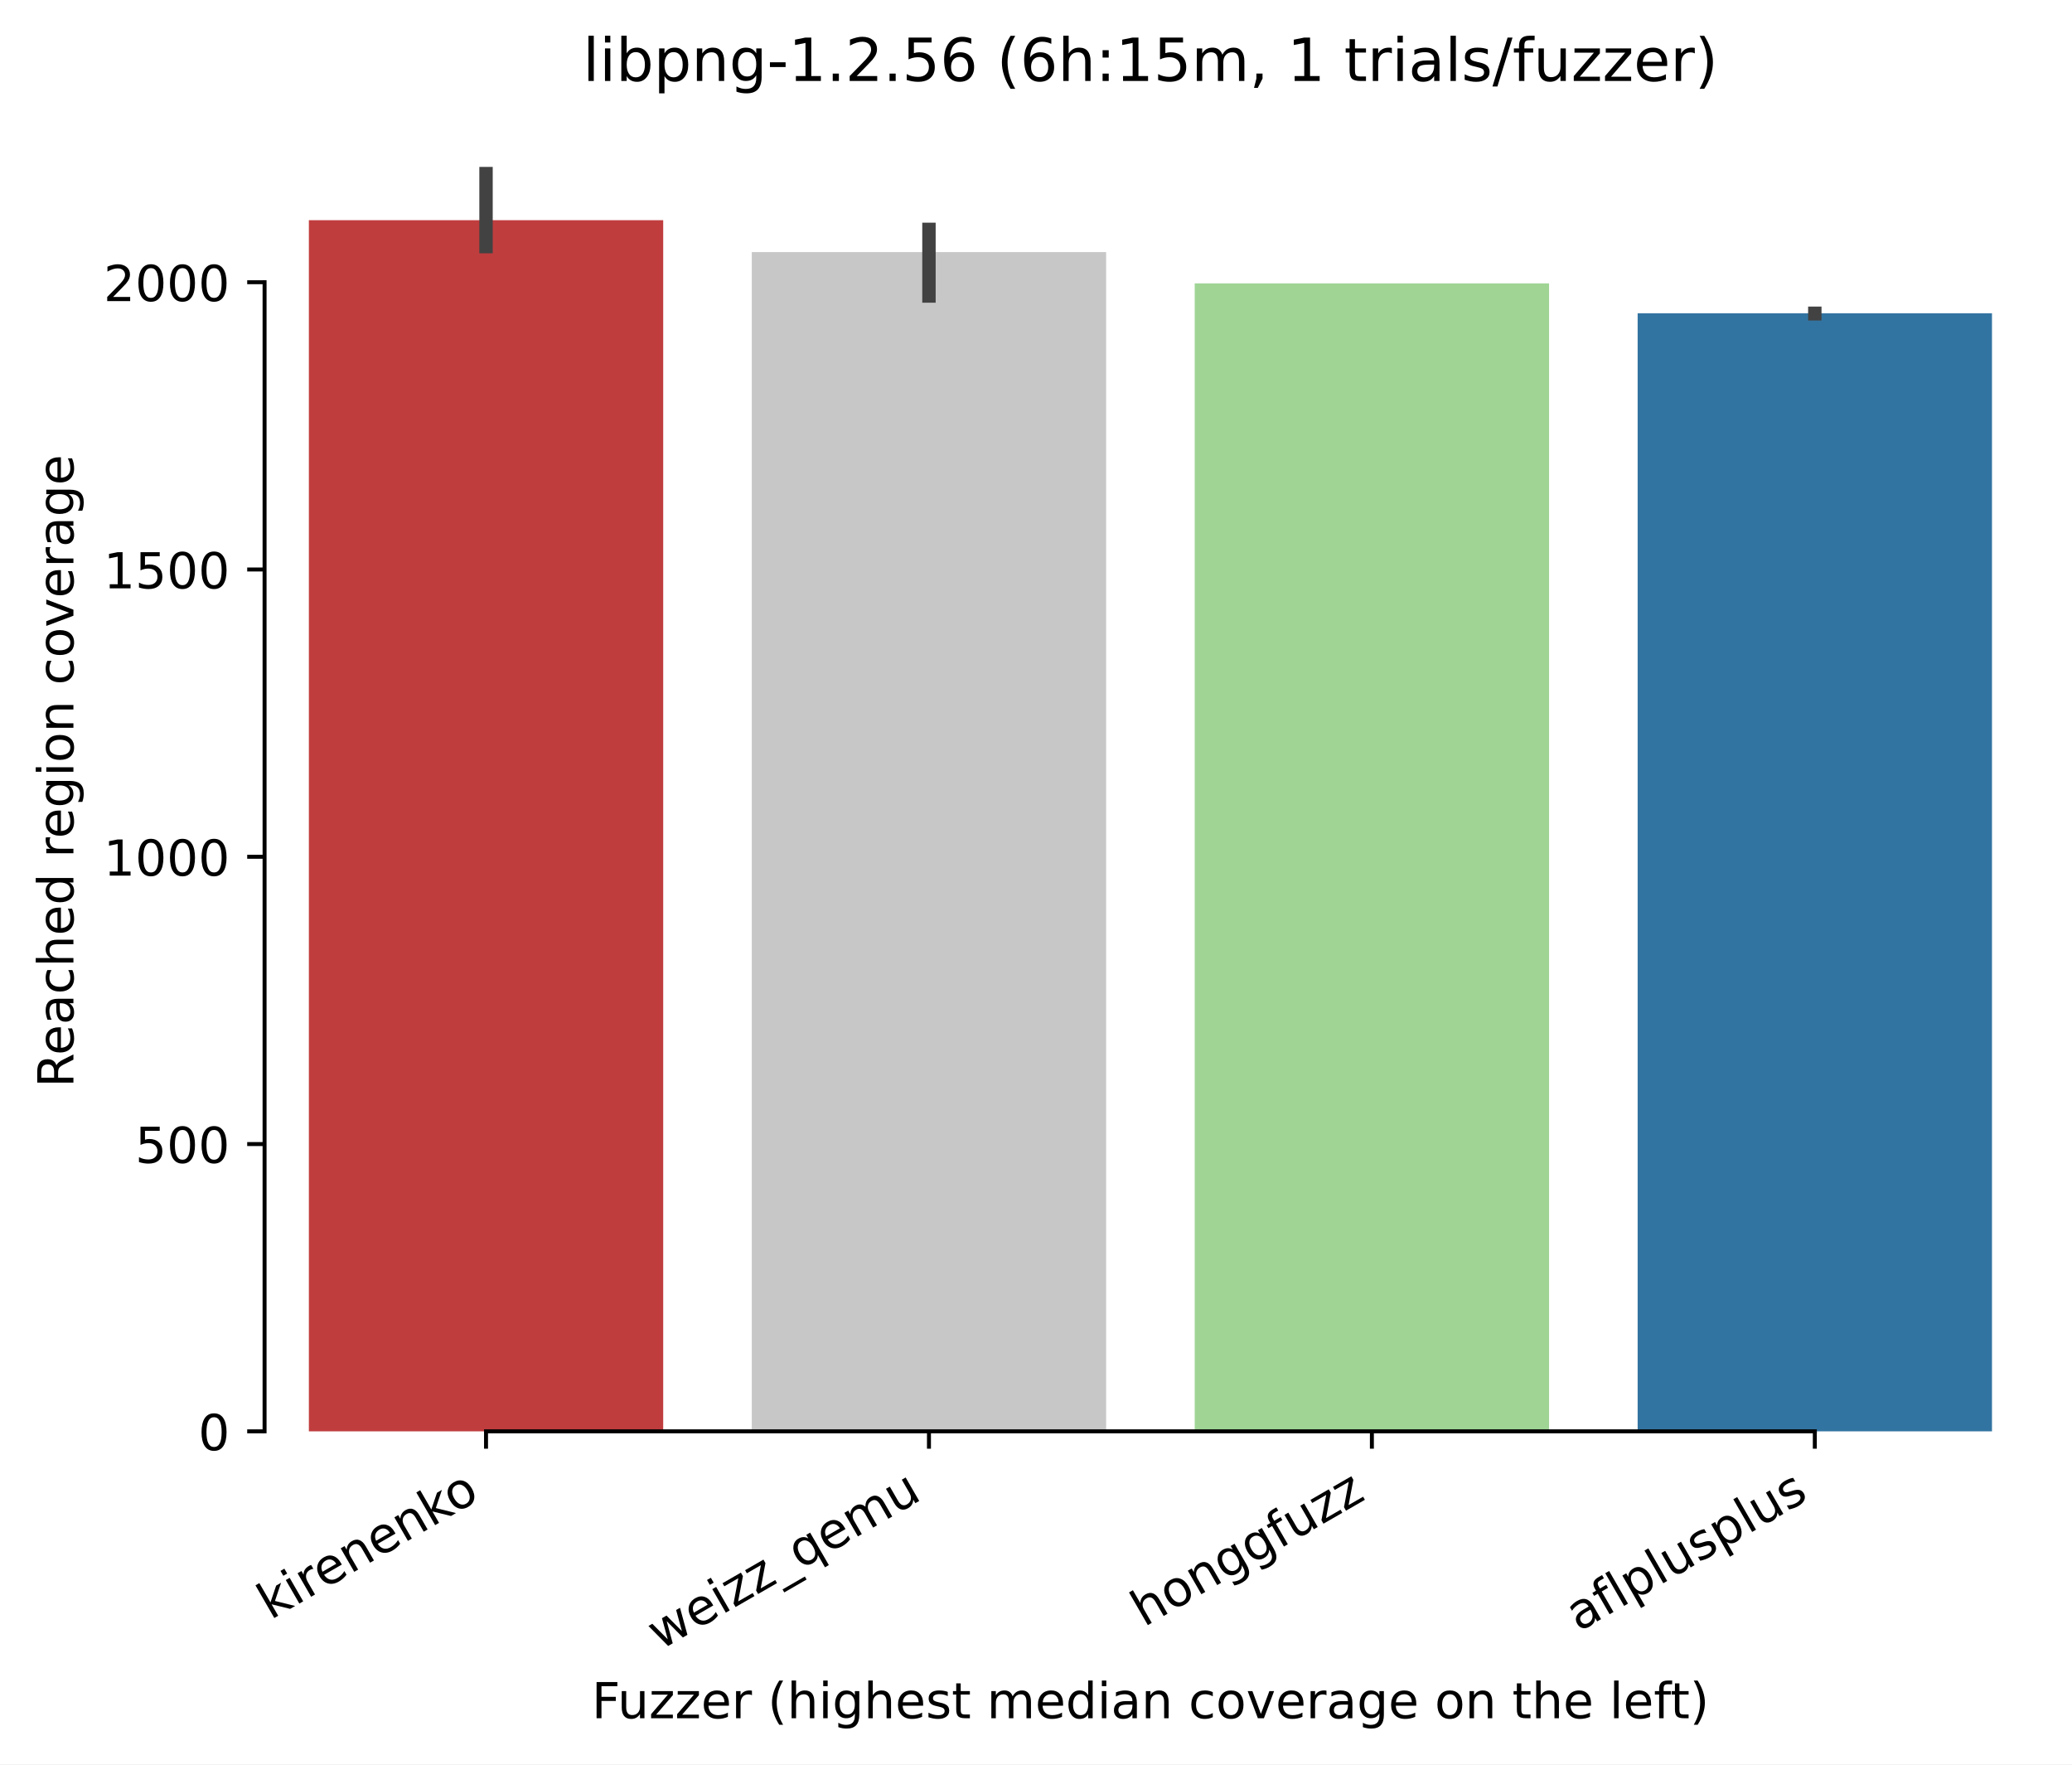
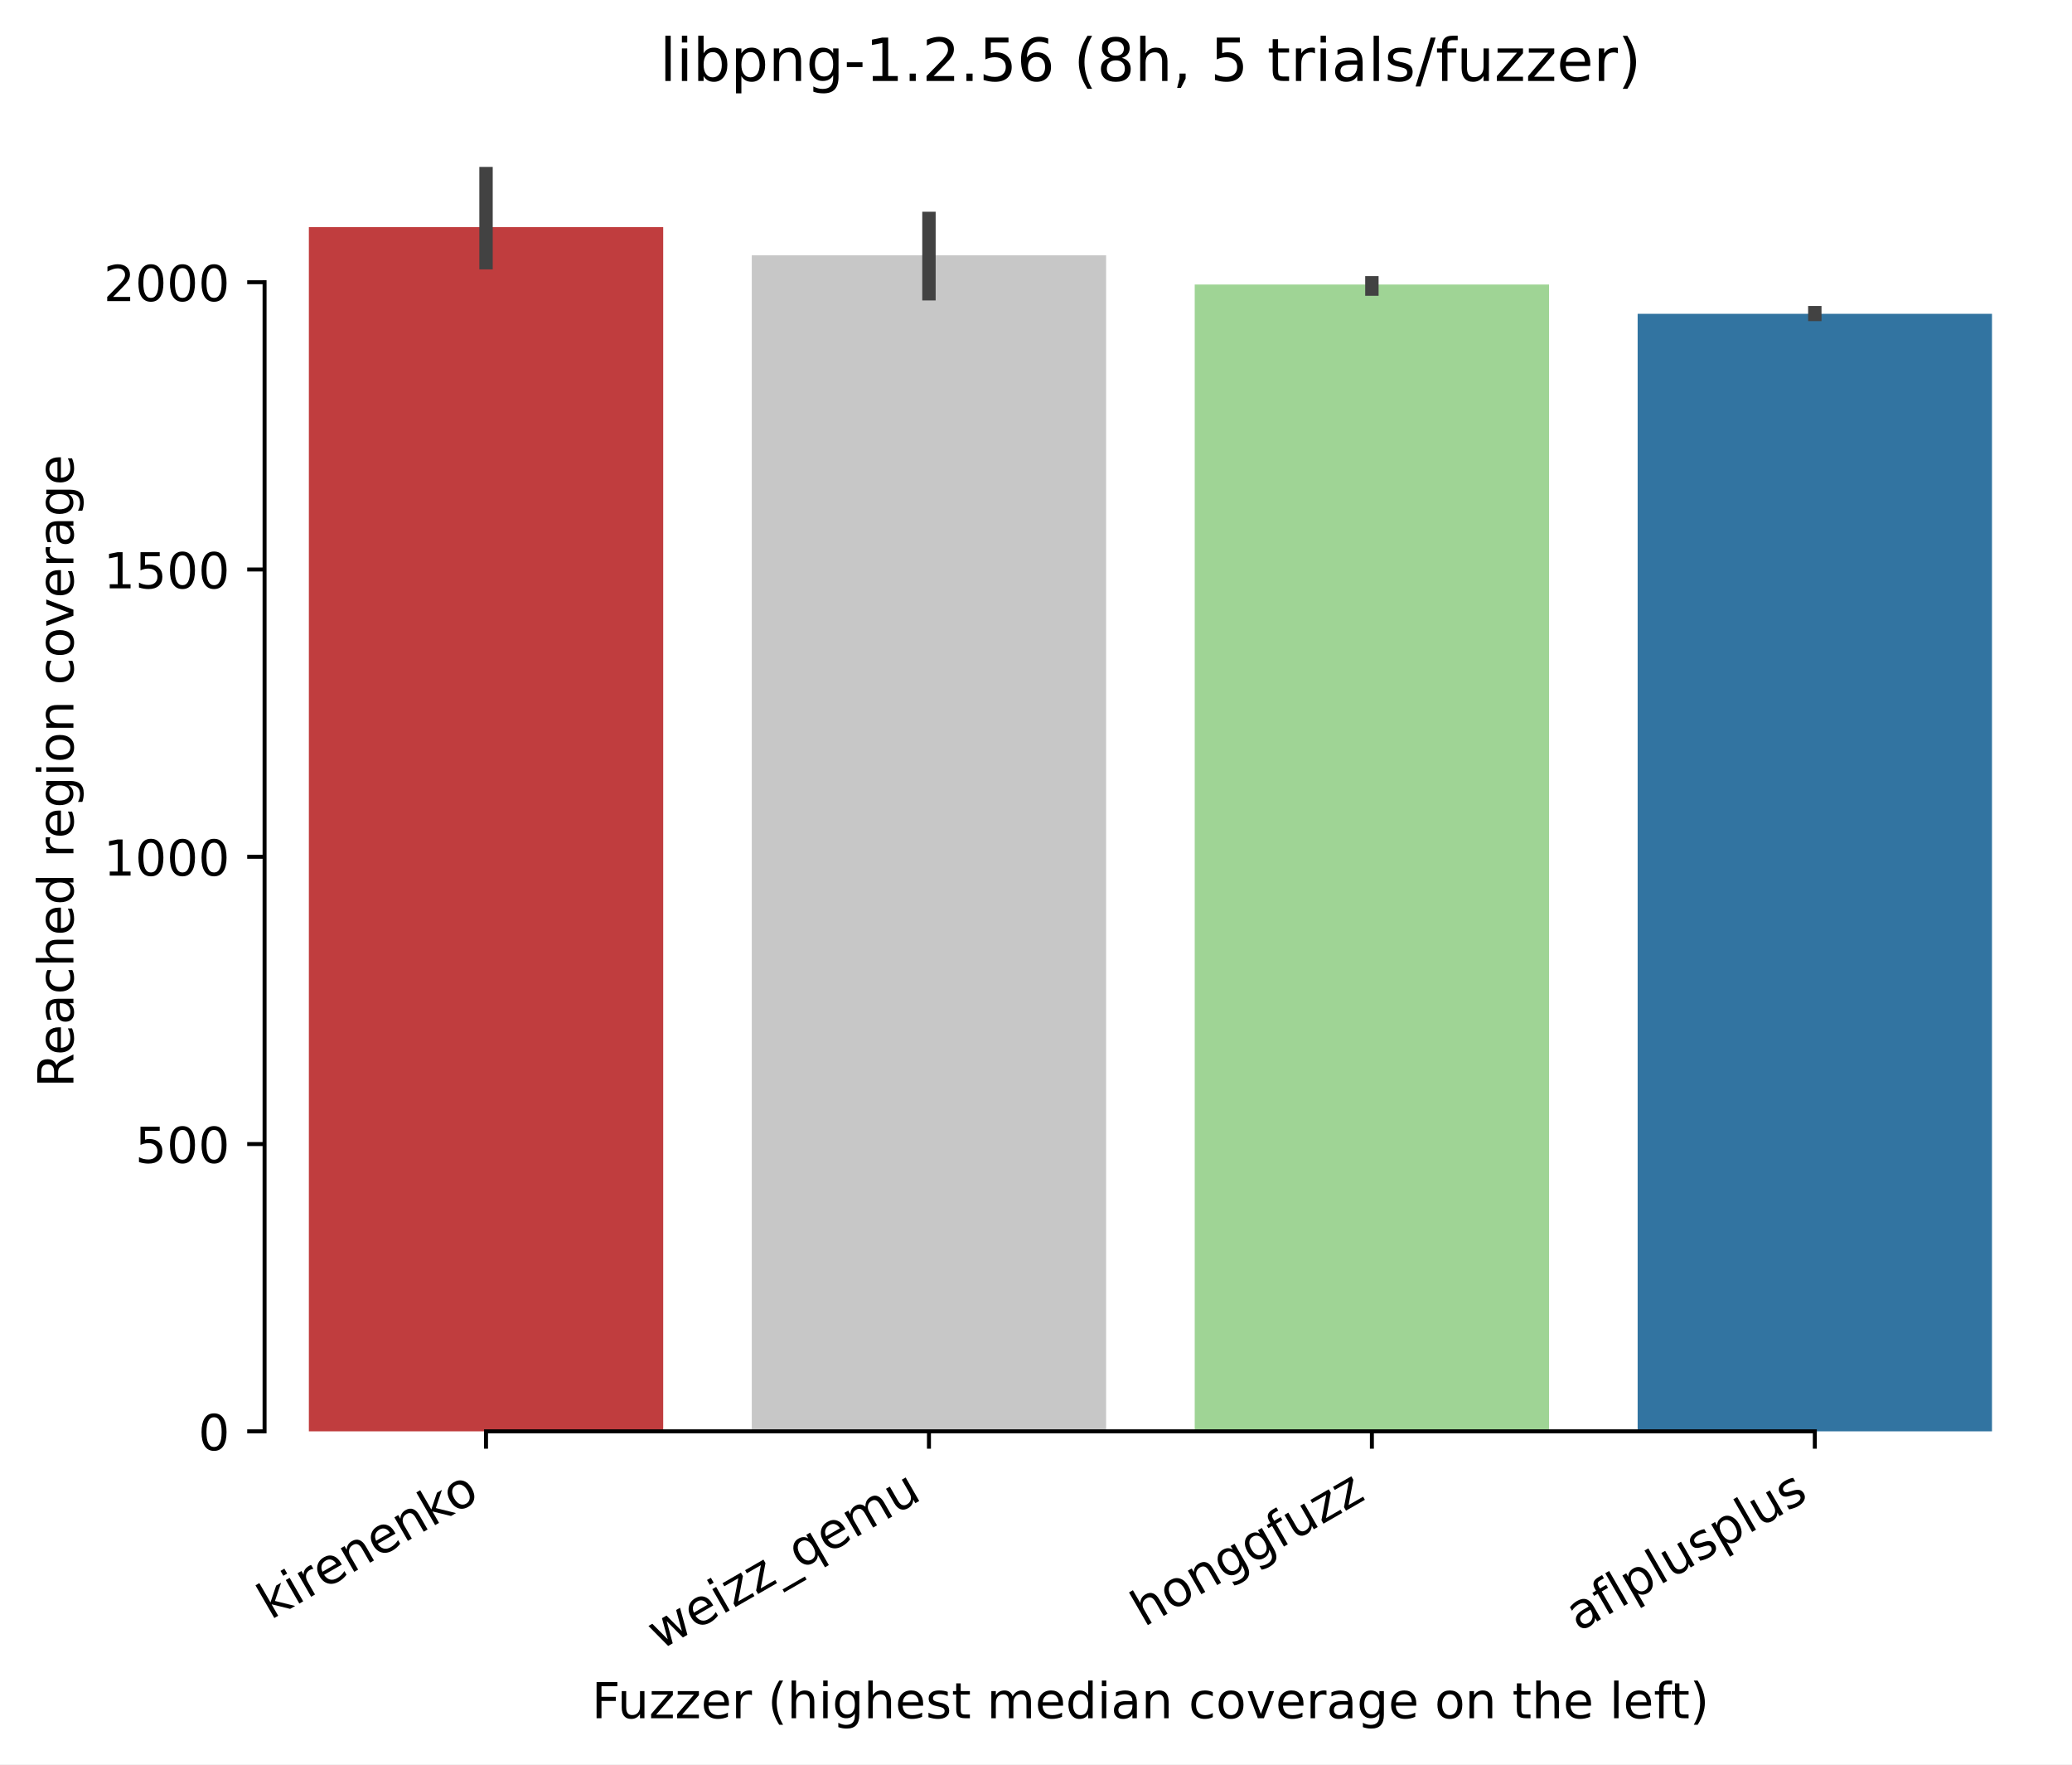
<svg xmlns="http://www.w3.org/2000/svg" xmlns:xlink="http://www.w3.org/1999/xlink" height="355.524pt" version="1.1" viewBox="0 0 417.648 355.524" width="417.648pt">
  <defs>
    <style type="text/css">*{stroke-linecap:butt;stroke-linejoin:round;}</style>
  </defs>
  <g id="figure_1">
    <g id="patch_1">
      <path d="M 0 355.524  L 417.648 355.524  L 417.648 0  L 0 0  z " style="fill:#ffffff;" />
    </g>
    <g id="axes_1">
      <g id="patch_2">
        <path d="M 53.328 288.43  L 410.448 288.43  L 410.448 22.318  L 53.328 22.318  z " style="fill:#ffffff;" />
      </g>
      <g id="patch_3">
-         <path clip-path="url(#p88cdf180da)" d="M 62.256 288.43  L 133.68 288.43  L 133.68 44.368  L 62.256 44.368  z " style="fill:#c03d3e;" />
+         <path clip-path="url(#p063148f6aa)" d="M 62.256 288.43  L 133.68 288.43  L 133.68 45.758  L 62.256 45.758  z " style="fill:#c03d3e;" />
      </g>
      <g id="patch_4">
-         <path clip-path="url(#p88cdf180da)" d="M 151.536 288.43  L 222.96 288.43  L 222.96 50.794  L 151.536 50.794  z " style="fill:#c7c7c7;" />
+         <path clip-path="url(#p063148f6aa)" d="M 151.536 288.43  L 222.96 288.43  L 222.96 51.431  L 151.536 51.431  z " style="fill:#c7c7c7;" />
      </g>
      <g id="patch_5">
-         <path clip-path="url(#p88cdf180da)" d="M 240.816 288.43  L 312.24 288.43  L 312.24 57.104  L 240.816 57.104  z " style="fill:#9fd495;" />
+         <path clip-path="url(#p063148f6aa)" d="M 240.816 288.43  L 312.24 288.43  L 312.24 57.335  L 240.816 57.335  z " style="fill:#9fd495;" />
      </g>
      <g id="patch_6">
-         <path clip-path="url(#p88cdf180da)" d="M 330.096 288.43  L 401.52 288.43  L 401.52 63.124  L 330.096 63.124  z " style="fill:#3274a1;" />
+         <path clip-path="url(#p063148f6aa)" d="M 330.096 288.43  L 401.52 288.43  L 401.52 63.24  L 330.096 63.24  z " style="fill:#3274a1;" />
      </g>
      <g id="matplotlib.axis_1">
        <g id="xtick_1">
          <g id="line2d_1">
            <defs>
-               <path d="M 0 0  L 0 3.5  " id="m99001028ca" style="stroke:#000000;stroke-width:0.8;" />
+               <path d="M 0 0  L 0 3.5  " id="m9fcbb65bc1" style="stroke:#000000;stroke-width:0.8;" />
            </defs>
            <g>
-               <use style="stroke:#000000;stroke-width:0.8;" x="97.968" xlink:href="#m99001028ca" y="288.43" />
+               <use style="stroke:#000000;stroke-width:0.8;" x="97.968" xlink:href="#m9fcbb65bc1" y="288.43" />
            </g>
          </g>
          <g id="text_1">
            <g transform="translate(54.50792 326.502)rotate(-30)scale(0.1 -0.1)">
              <defs>
                <path d="M 9.078 75.984  L 18.109 75.984  L 18.109 31.109  L 44.922 54.688  L 56.391 54.688  L 27.391 29.109  L 57.625 0  L 45.906 0  L 18.109 26.703  L 18.109 0  L 9.078 0  z " id="DejaVuSans-107" />
                <path d="M 9.422 54.688  L 18.406 54.688  L 18.406 0  L 9.422 0  z M 9.422 75.984  L 18.406 75.984  L 18.406 64.594  L 9.422 64.594  z " id="DejaVuSans-105" />
                <path d="M 41.109 46.297  Q 39.594 47.172 37.812 47.578  Q 36.031 48 33.891 48  Q 26.266 48 22.188 43.047  Q 18.109 38.094 18.109 28.812  L 18.109 0  L 9.078 0  L 9.078 54.688  L 18.109 54.688  L 18.109 46.188  Q 20.953 51.172 25.484 53.578  Q 30.031 56 36.531 56  Q 37.453 56 38.578 55.875  Q 39.703 55.766 41.062 55.516  z " id="DejaVuSans-114" />
                <path d="M 56.203 29.594  L 56.203 25.203  L 14.891 25.203  Q 15.484 15.922 20.484 11.062  Q 25.484 6.203 34.422 6.203  Q 39.594 6.203 44.453 7.469  Q 49.312 8.734 54.109 11.281  L 54.109 2.781  Q 49.266 0.734 44.188 -0.344  Q 39.109 -1.422 33.891 -1.422  Q 20.797 -1.422 13.156 6.188  Q 5.516 13.812 5.516 26.812  Q 5.516 40.234 12.766 48.109  Q 20.016 56 32.328 56  Q 43.359 56 49.781 48.891  Q 56.203 41.797 56.203 29.594  z M 47.219 32.234  Q 47.125 39.594 43.094 43.984  Q 39.062 48.391 32.422 48.391  Q 24.906 48.391 20.391 44.141  Q 15.875 39.891 15.188 32.172  z " id="DejaVuSans-101" />
                <path d="M 54.891 33.016  L 54.891 0  L 45.906 0  L 45.906 32.719  Q 45.906 40.484 42.875 44.328  Q 39.844 48.188 33.797 48.188  Q 26.516 48.188 22.312 43.547  Q 18.109 38.922 18.109 30.906  L 18.109 0  L 9.078 0  L 9.078 54.688  L 18.109 54.688  L 18.109 46.188  Q 21.344 51.125 25.703 53.562  Q 30.078 56 35.797 56  Q 45.219 56 50.047 50.172  Q 54.891 44.344 54.891 33.016  z " id="DejaVuSans-110" />
                <path d="M 30.609 48.391  Q 23.391 48.391 19.188 42.75  Q 14.984 37.109 14.984 27.297  Q 14.984 17.484 19.156 11.844  Q 23.344 6.203 30.609 6.203  Q 37.797 6.203 41.984 11.859  Q 46.188 17.531 46.188 27.297  Q 46.188 37.016 41.984 42.703  Q 37.797 48.391 30.609 48.391  z M 30.609 56  Q 42.328 56 49.016 48.375  Q 55.719 40.766 55.719 27.297  Q 55.719 13.875 49.016 6.219  Q 42.328 -1.422 30.609 -1.422  Q 18.844 -1.422 12.172 6.219  Q 5.516 13.875 5.516 27.297  Q 5.516 40.766 12.172 48.375  Q 18.844 56 30.609 56  z " id="DejaVuSans-111" />
              </defs>
              <use xlink:href="#DejaVuSans-107" />
              <use x="57.91" xlink:href="#DejaVuSans-105" />
              <use x="85.693" xlink:href="#DejaVuSans-114" />
              <use x="124.557" xlink:href="#DejaVuSans-101" />
              <use x="186.08" xlink:href="#DejaVuSans-110" />
              <use x="249.459" xlink:href="#DejaVuSans-101" />
              <use x="310.982" xlink:href="#DejaVuSans-110" />
              <use x="374.361" xlink:href="#DejaVuSans-107" />
              <use x="428.646" xlink:href="#DejaVuSans-111" />
            </g>
          </g>
        </g>
        <g id="xtick_2">
          <g id="line2d_2">
            <g>
-               <use style="stroke:#000000;stroke-width:0.8;" x="187.248" xlink:href="#m99001028ca" y="288.43" />
+               <use style="stroke:#000000;stroke-width:0.8;" x="187.248" xlink:href="#m9fcbb65bc1" y="288.43" />
            </g>
          </g>
          <g id="text_2">
            <g transform="translate(133.0806 332.6035)rotate(-30)scale(0.1 -0.1)">
              <defs>
                <path d="M 4.203 54.688  L 13.188 54.688  L 24.422 12.016  L 35.594 54.688  L 46.188 54.688  L 57.422 12.016  L 68.609 54.688  L 77.594 54.688  L 63.281 0  L 52.688 0  L 40.922 44.828  L 29.109 0  L 18.5 0  z " id="DejaVuSans-119" />
                <path d="M 5.516 54.688  L 48.188 54.688  L 48.188 46.484  L 14.406 7.172  L 48.188 7.172  L 48.188 0  L 4.297 0  L 4.297 8.203  L 38.094 47.516  L 5.516 47.516  z " id="DejaVuSans-122" />
                <path d="M 50.984 -16.609  L 50.984 -23.578  L -0.984 -23.578  L -0.984 -16.609  z " id="DejaVuSans-95" />
                <path d="M 14.797 27.297  Q 14.797 17.391 18.875 11.75  Q 22.953 6.109 30.078 6.109  Q 37.203 6.109 41.297 11.75  Q 45.406 17.391 45.406 27.297  Q 45.406 37.203 41.297 42.844  Q 37.203 48.484 30.078 48.484  Q 22.953 48.484 18.875 42.844  Q 14.797 37.203 14.797 27.297  z M 45.406 8.203  Q 42.578 3.328 38.25 0.953  Q 33.938 -1.422 27.875 -1.422  Q 17.969 -1.422 11.734 6.484  Q 5.516 14.406 5.516 27.297  Q 5.516 40.188 11.734 48.094  Q 17.969 56 27.875 56  Q 33.938 56 38.25 53.625  Q 42.578 51.266 45.406 46.391  L 45.406 54.688  L 54.391 54.688  L 54.391 -20.797  L 45.406 -20.797  z " id="DejaVuSans-113" />
                <path d="M 52 44.188  Q 55.375 50.25 60.062 53.125  Q 64.75 56 71.094 56  Q 79.641 56 84.281 50.016  Q 88.922 44.047 88.922 33.016  L 88.922 0  L 79.891 0  L 79.891 32.719  Q 79.891 40.578 77.094 44.375  Q 74.312 48.188 68.609 48.188  Q 61.625 48.188 57.562 43.547  Q 53.516 38.922 53.516 30.906  L 53.516 0  L 44.484 0  L 44.484 32.719  Q 44.484 40.625 41.703 44.406  Q 38.922 48.188 33.109 48.188  Q 26.219 48.188 22.156 43.531  Q 18.109 38.875 18.109 30.906  L 18.109 0  L 9.078 0  L 9.078 54.688  L 18.109 54.688  L 18.109 46.188  Q 21.188 51.219 25.484 53.609  Q 29.781 56 35.688 56  Q 41.656 56 45.828 52.969  Q 50 49.953 52 44.188  z " id="DejaVuSans-109" />
                <path d="M 8.5 21.578  L 8.5 54.688  L 17.484 54.688  L 17.484 21.922  Q 17.484 14.156 20.5 10.266  Q 23.531 6.391 29.594 6.391  Q 36.859 6.391 41.078 11.031  Q 45.312 15.672 45.312 23.688  L 45.312 54.688  L 54.297 54.688  L 54.297 0  L 45.312 0  L 45.312 8.406  Q 42.047 3.422 37.719 1  Q 33.406 -1.422 27.688 -1.422  Q 18.266 -1.422 13.375 4.438  Q 8.5 10.297 8.5 21.578  z M 31.109 56  z " id="DejaVuSans-117" />
              </defs>
              <use xlink:href="#DejaVuSans-119" />
              <use x="81.787" xlink:href="#DejaVuSans-101" />
              <use x="143.311" xlink:href="#DejaVuSans-105" />
              <use x="171.094" xlink:href="#DejaVuSans-122" />
              <use x="223.584" xlink:href="#DejaVuSans-122" />
              <use x="276.074" xlink:href="#DejaVuSans-95" />
              <use x="326.074" xlink:href="#DejaVuSans-113" />
              <use x="389.551" xlink:href="#DejaVuSans-101" />
              <use x="451.074" xlink:href="#DejaVuSans-109" />
              <use x="548.486" xlink:href="#DejaVuSans-117" />
            </g>
          </g>
        </g>
        <g id="xtick_3">
          <g id="line2d_3">
            <g>
-               <use style="stroke:#000000;stroke-width:0.8;" x="276.528" xlink:href="#m99001028ca" y="288.43" />
+               <use style="stroke:#000000;stroke-width:0.8;" x="276.528" xlink:href="#m9fcbb65bc1" y="288.43" />
            </g>
          </g>
          <g id="text_3">
            <g transform="translate(230.5889 327.9332)rotate(-30)scale(0.1 -0.1)">
              <defs>
                <path d="M 54.891 33.016  L 54.891 0  L 45.906 0  L 45.906 32.719  Q 45.906 40.484 42.875 44.328  Q 39.844 48.188 33.797 48.188  Q 26.516 48.188 22.312 43.547  Q 18.109 38.922 18.109 30.906  L 18.109 0  L 9.078 0  L 9.078 75.984  L 18.109 75.984  L 18.109 46.188  Q 21.344 51.125 25.703 53.562  Q 30.078 56 35.797 56  Q 45.219 56 50.047 50.172  Q 54.891 44.344 54.891 33.016  z " id="DejaVuSans-104" />
                <path d="M 45.406 27.984  Q 45.406 37.75 41.375 43.109  Q 37.359 48.484 30.078 48.484  Q 22.859 48.484 18.828 43.109  Q 14.797 37.75 14.797 27.984  Q 14.797 18.266 18.828 12.891  Q 22.859 7.516 30.078 7.516  Q 37.359 7.516 41.375 12.891  Q 45.406 18.266 45.406 27.984  z M 54.391 6.781  Q 54.391 -7.172 48.188 -13.984  Q 42 -20.797 29.203 -20.797  Q 24.469 -20.797 20.266 -20.094  Q 16.062 -19.391 12.109 -17.922  L 12.109 -9.188  Q 16.062 -11.328 19.922 -12.344  Q 23.781 -13.375 27.781 -13.375  Q 36.625 -13.375 41.016 -8.766  Q 45.406 -4.156 45.406 5.172  L 45.406 9.625  Q 42.625 4.781 38.281 2.391  Q 33.938 0 27.875 0  Q 17.828 0 11.672 7.656  Q 5.516 15.328 5.516 27.984  Q 5.516 40.672 11.672 48.328  Q 17.828 56 27.875 56  Q 33.938 56 38.281 53.609  Q 42.625 51.219 45.406 46.391  L 45.406 54.688  L 54.391 54.688  z " id="DejaVuSans-103" />
                <path d="M 37.109 75.984  L 37.109 68.5  L 28.516 68.5  Q 23.688 68.5 21.797 66.547  Q 19.922 64.594 19.922 59.516  L 19.922 54.688  L 34.719 54.688  L 34.719 47.703  L 19.922 47.703  L 19.922 0  L 10.891 0  L 10.891 47.703  L 2.297 47.703  L 2.297 54.688  L 10.891 54.688  L 10.891 58.5  Q 10.891 67.625 15.141 71.797  Q 19.391 75.984 28.609 75.984  z " id="DejaVuSans-102" />
              </defs>
              <use xlink:href="#DejaVuSans-104" />
              <use x="63.379" xlink:href="#DejaVuSans-111" />
              <use x="124.561" xlink:href="#DejaVuSans-110" />
              <use x="187.939" xlink:href="#DejaVuSans-103" />
              <use x="251.416" xlink:href="#DejaVuSans-103" />
              <use x="314.893" xlink:href="#DejaVuSans-102" />
              <use x="350.098" xlink:href="#DejaVuSans-117" />
              <use x="413.477" xlink:href="#DejaVuSans-122" />
              <use x="465.967" xlink:href="#DejaVuSans-122" />
            </g>
          </g>
        </g>
        <g id="xtick_4">
          <g id="line2d_4">
            <g>
-               <use style="stroke:#000000;stroke-width:0.8;" x="365.808" xlink:href="#m99001028ca" y="288.43" />
+               <use style="stroke:#000000;stroke-width:0.8;" x="365.808" xlink:href="#m9fcbb65bc1" y="288.43" />
            </g>
          </g>
          <g id="text_4">
            <g transform="translate(318.1991 328.8973)rotate(-30)scale(0.1 -0.1)">
              <defs>
                <path d="M 34.281 27.484  Q 23.391 27.484 19.188 25  Q 14.984 22.516 14.984 16.5  Q 14.984 11.719 18.141 8.906  Q 21.297 6.109 26.703 6.109  Q 34.188 6.109 38.703 11.406  Q 43.219 16.703 43.219 25.484  L 43.219 27.484  z M 52.203 31.203  L 52.203 0  L 43.219 0  L 43.219 8.297  Q 40.141 3.328 35.547 0.953  Q 30.953 -1.422 24.312 -1.422  Q 15.922 -1.422 10.953 3.297  Q 6 8.016 6 15.922  Q 6 25.141 12.172 29.828  Q 18.359 34.516 30.609 34.516  L 43.219 34.516  L 43.219 35.406  Q 43.219 41.609 39.141 45  Q 35.062 48.391 27.688 48.391  Q 23 48.391 18.547 47.266  Q 14.109 46.141 10.016 43.891  L 10.016 52.203  Q 14.938 54.109 19.578 55.047  Q 24.219 56 28.609 56  Q 40.484 56 46.344 49.844  Q 52.203 43.703 52.203 31.203  z " id="DejaVuSans-97" />
                <path d="M 9.422 75.984  L 18.406 75.984  L 18.406 0  L 9.422 0  z " id="DejaVuSans-108" />
                <path d="M 18.109 8.203  L 18.109 -20.797  L 9.078 -20.797  L 9.078 54.688  L 18.109 54.688  L 18.109 46.391  Q 20.953 51.266 25.266 53.625  Q 29.594 56 35.594 56  Q 45.562 56 51.781 48.094  Q 58.016 40.188 58.016 27.297  Q 58.016 14.406 51.781 6.484  Q 45.562 -1.422 35.594 -1.422  Q 29.594 -1.422 25.266 0.953  Q 20.953 3.328 18.109 8.203  z M 48.688 27.297  Q 48.688 37.203 44.609 42.844  Q 40.531 48.484 33.406 48.484  Q 26.266 48.484 22.188 42.844  Q 18.109 37.203 18.109 27.297  Q 18.109 17.391 22.188 11.75  Q 26.266 6.109 33.406 6.109  Q 40.531 6.109 44.609 11.75  Q 48.688 17.391 48.688 27.297  z " id="DejaVuSans-112" />
                <path d="M 44.281 53.078  L 44.281 44.578  Q 40.484 46.531 36.375 47.5  Q 32.281 48.484 27.875 48.484  Q 21.188 48.484 17.844 46.438  Q 14.5 44.391 14.5 40.281  Q 14.5 37.156 16.891 35.375  Q 19.281 33.594 26.516 31.984  L 29.594 31.297  Q 39.156 29.25 43.188 25.516  Q 47.219 21.781 47.219 15.094  Q 47.219 7.469 41.188 3.016  Q 35.156 -1.422 24.609 -1.422  Q 20.219 -1.422 15.453 -0.562  Q 10.688 0.297 5.422 2  L 5.422 11.281  Q 10.406 8.688 15.234 7.391  Q 20.062 6.109 24.812 6.109  Q 31.156 6.109 34.562 8.281  Q 37.984 10.453 37.984 14.406  Q 37.984 18.062 35.516 20.016  Q 33.062 21.969 24.703 23.781  L 21.578 24.516  Q 13.234 26.266 9.516 29.906  Q 5.812 33.547 5.812 39.891  Q 5.812 47.609 11.281 51.797  Q 16.75 56 26.812 56  Q 31.781 56 36.172 55.266  Q 40.578 54.547 44.281 53.078  z " id="DejaVuSans-115" />
              </defs>
              <use xlink:href="#DejaVuSans-97" />
              <use x="61.279" xlink:href="#DejaVuSans-102" />
              <use x="96.484" xlink:href="#DejaVuSans-108" />
              <use x="124.268" xlink:href="#DejaVuSans-112" />
              <use x="187.744" xlink:href="#DejaVuSans-108" />
              <use x="215.527" xlink:href="#DejaVuSans-117" />
              <use x="278.906" xlink:href="#DejaVuSans-115" />
              <use x="331.006" xlink:href="#DejaVuSans-112" />
              <use x="394.482" xlink:href="#DejaVuSans-108" />
              <use x="422.266" xlink:href="#DejaVuSans-117" />
              <use x="485.645" xlink:href="#DejaVuSans-115" />
            </g>
          </g>
        </g>
        <g id="text_5">
          <g transform="translate(119.2702 346.2439)scale(0.1 -0.1)">
            <defs>
              <path d="M 9.812 72.906  L 51.703 72.906  L 51.703 64.594  L 19.672 64.594  L 19.672 43.109  L 48.578 43.109  L 48.578 34.812  L 19.672 34.812  L 19.672 0  L 9.812 0  z " id="DejaVuSans-70" />
              <path id="DejaVuSans-32" />
              <path d="M 31 75.875  Q 24.469 64.656 21.281 53.656  Q 18.109 42.672 18.109 31.391  Q 18.109 20.125 21.312 9.062  Q 24.516 -2 31 -13.188  L 23.188 -13.188  Q 15.875 -1.703 12.234 9.375  Q 8.594 20.453 8.594 31.391  Q 8.594 42.281 12.203 53.312  Q 15.828 64.359 23.188 75.875  z " id="DejaVuSans-40" />
              <path d="M 18.312 70.219  L 18.312 54.688  L 36.812 54.688  L 36.812 47.703  L 18.312 47.703  L 18.312 18.016  Q 18.312 11.328 20.141 9.422  Q 21.969 7.516 27.594 7.516  L 36.812 7.516  L 36.812 0  L 27.594 0  Q 17.188 0 13.234 3.875  Q 9.281 7.766 9.281 18.016  L 9.281 47.703  L 2.688 47.703  L 2.688 54.688  L 9.281 54.688  L 9.281 70.219  z " id="DejaVuSans-116" />
              <path d="M 45.406 46.391  L 45.406 75.984  L 54.391 75.984  L 54.391 0  L 45.406 0  L 45.406 8.203  Q 42.578 3.328 38.25 0.953  Q 33.938 -1.422 27.875 -1.422  Q 17.969 -1.422 11.734 6.484  Q 5.516 14.406 5.516 27.297  Q 5.516 40.188 11.734 48.094  Q 17.969 56 27.875 56  Q 33.938 56 38.25 53.625  Q 42.578 51.266 45.406 46.391  z M 14.797 27.297  Q 14.797 17.391 18.875 11.75  Q 22.953 6.109 30.078 6.109  Q 37.203 6.109 41.297 11.75  Q 45.406 17.391 45.406 27.297  Q 45.406 37.203 41.297 42.844  Q 37.203 48.484 30.078 48.484  Q 22.953 48.484 18.875 42.844  Q 14.797 37.203 14.797 27.297  z " id="DejaVuSans-100" />
              <path d="M 48.781 52.594  L 48.781 44.188  Q 44.969 46.297 41.141 47.344  Q 37.312 48.391 33.406 48.391  Q 24.656 48.391 19.812 42.844  Q 14.984 37.312 14.984 27.297  Q 14.984 17.281 19.812 11.734  Q 24.656 6.203 33.406 6.203  Q 37.312 6.203 41.141 7.25  Q 44.969 8.297 48.781 10.406  L 48.781 2.094  Q 45.016 0.344 40.984 -0.531  Q 36.969 -1.422 32.422 -1.422  Q 20.062 -1.422 12.781 6.344  Q 5.516 14.109 5.516 27.297  Q 5.516 40.672 12.859 48.328  Q 20.219 56 33.016 56  Q 37.156 56 41.109 55.141  Q 45.062 54.297 48.781 52.594  z " id="DejaVuSans-99" />
              <path d="M 2.984 54.688  L 12.5 54.688  L 29.594 8.797  L 46.688 54.688  L 56.203 54.688  L 35.688 0  L 23.484 0  z " id="DejaVuSans-118" />
              <path d="M 8.016 75.875  L 15.828 75.875  Q 23.141 64.359 26.781 53.312  Q 30.422 42.281 30.422 31.391  Q 30.422 20.453 26.781 9.375  Q 23.141 -1.703 15.828 -13.188  L 8.016 -13.188  Q 14.5 -2 17.703 9.062  Q 20.906 20.125 20.906 31.391  Q 20.906 42.672 17.703 53.656  Q 14.5 64.656 8.016 75.875  z " id="DejaVuSans-41" />
            </defs>
            <use xlink:href="#DejaVuSans-70" />
            <use x="52.02" xlink:href="#DejaVuSans-117" />
            <use x="115.398" xlink:href="#DejaVuSans-122" />
            <use x="167.889" xlink:href="#DejaVuSans-122" />
            <use x="220.379" xlink:href="#DejaVuSans-101" />
            <use x="281.902" xlink:href="#DejaVuSans-114" />
            <use x="323.016" xlink:href="#DejaVuSans-32" />
            <use x="354.803" xlink:href="#DejaVuSans-40" />
            <use x="393.816" xlink:href="#DejaVuSans-104" />
            <use x="457.195" xlink:href="#DejaVuSans-105" />
            <use x="484.979" xlink:href="#DejaVuSans-103" />
            <use x="548.455" xlink:href="#DejaVuSans-104" />
            <use x="611.834" xlink:href="#DejaVuSans-101" />
            <use x="673.357" xlink:href="#DejaVuSans-115" />
            <use x="725.457" xlink:href="#DejaVuSans-116" />
            <use x="764.666" xlink:href="#DejaVuSans-32" />
            <use x="796.453" xlink:href="#DejaVuSans-109" />
            <use x="893.865" xlink:href="#DejaVuSans-101" />
            <use x="955.389" xlink:href="#DejaVuSans-100" />
            <use x="1018.865" xlink:href="#DejaVuSans-105" />
            <use x="1046.648" xlink:href="#DejaVuSans-97" />
            <use x="1107.928" xlink:href="#DejaVuSans-110" />
            <use x="1171.307" xlink:href="#DejaVuSans-32" />
            <use x="1203.094" xlink:href="#DejaVuSans-99" />
            <use x="1258.074" xlink:href="#DejaVuSans-111" />
            <use x="1319.256" xlink:href="#DejaVuSans-118" />
            <use x="1378.436" xlink:href="#DejaVuSans-101" />
            <use x="1439.959" xlink:href="#DejaVuSans-114" />
            <use x="1481.072" xlink:href="#DejaVuSans-97" />
            <use x="1542.352" xlink:href="#DejaVuSans-103" />
            <use x="1605.828" xlink:href="#DejaVuSans-101" />
            <use x="1667.352" xlink:href="#DejaVuSans-32" />
            <use x="1699.139" xlink:href="#DejaVuSans-111" />
            <use x="1760.32" xlink:href="#DejaVuSans-110" />
            <use x="1823.699" xlink:href="#DejaVuSans-32" />
            <use x="1855.486" xlink:href="#DejaVuSans-116" />
            <use x="1894.695" xlink:href="#DejaVuSans-104" />
            <use x="1958.074" xlink:href="#DejaVuSans-101" />
            <use x="2019.598" xlink:href="#DejaVuSans-32" />
            <use x="2051.385" xlink:href="#DejaVuSans-108" />
            <use x="2079.168" xlink:href="#DejaVuSans-101" />
            <use x="2140.691" xlink:href="#DejaVuSans-102" />
            <use x="2174.146" xlink:href="#DejaVuSans-116" />
            <use x="2213.355" xlink:href="#DejaVuSans-41" />
          </g>
        </g>
      </g>
      <g id="matplotlib.axis_2">
        <g id="ytick_1">
          <g id="line2d_5">
            <defs>
-               <path d="M 0 0  L -3.5 0  " id="mf28ed989ef" style="stroke:#000000;stroke-width:0.8;" />
+               <path d="M 0 0  L -3.5 0  " id="m56d06a2430" style="stroke:#000000;stroke-width:0.8;" />
            </defs>
            <g>
-               <use style="stroke:#000000;stroke-width:0.8;" x="53.328" xlink:href="#mf28ed989ef" y="288.43" />
+               <use style="stroke:#000000;stroke-width:0.8;" x="53.328" xlink:href="#m56d06a2430" y="288.43" />
            </g>
          </g>
          <g id="text_6">
            <g transform="translate(39.96563 292.2293)scale(0.1 -0.1)">
              <defs>
                <path d="M 31.781 66.406  Q 24.172 66.406 20.328 58.906  Q 16.5 51.422 16.5 36.375  Q 16.5 21.391 20.328 13.891  Q 24.172 6.391 31.781 6.391  Q 39.453 6.391 43.281 13.891  Q 47.125 21.391 47.125 36.375  Q 47.125 51.422 43.281 58.906  Q 39.453 66.406 31.781 66.406  z M 31.781 74.219  Q 44.047 74.219 50.516 64.516  Q 56.984 54.828 56.984 36.375  Q 56.984 17.969 50.516 8.266  Q 44.047 -1.422 31.781 -1.422  Q 19.531 -1.422 13.062 8.266  Q 6.594 17.969 6.594 36.375  Q 6.594 54.828 13.062 64.516  Q 19.531 74.219 31.781 74.219  z " id="DejaVuSans-48" />
              </defs>
              <use xlink:href="#DejaVuSans-48" />
            </g>
          </g>
        </g>
        <g id="ytick_2">
          <g id="line2d_6">
            <g>
-               <use style="stroke:#000000;stroke-width:0.8;" x="53.328" xlink:href="#mf28ed989ef" y="230.541" />
+               <use style="stroke:#000000;stroke-width:0.8;" x="53.328" xlink:href="#m56d06a2430" y="230.541" />
            </g>
          </g>
          <g id="text_7">
            <g transform="translate(27.24063 234.3399)scale(0.1 -0.1)">
              <defs>
                <path d="M 10.797 72.906  L 49.516 72.906  L 49.516 64.594  L 19.828 64.594  L 19.828 46.734  Q 21.969 47.469 24.109 47.828  Q 26.266 48.188 28.422 48.188  Q 40.625 48.188 47.75 41.5  Q 54.891 34.812 54.891 23.391  Q 54.891 11.625 47.562 5.094  Q 40.234 -1.422 26.906 -1.422  Q 22.312 -1.422 17.547 -0.641  Q 12.797 0.141 7.719 1.703  L 7.719 11.625  Q 12.109 9.234 16.797 8.062  Q 21.484 6.891 26.703 6.891  Q 35.156 6.891 40.078 11.328  Q 45.016 15.766 45.016 23.391  Q 45.016 31 40.078 35.438  Q 35.156 39.891 26.703 39.891  Q 22.75 39.891 18.812 39.016  Q 14.891 38.141 10.797 36.281  z " id="DejaVuSans-53" />
              </defs>
              <use xlink:href="#DejaVuSans-53" />
              <use x="63.623" xlink:href="#DejaVuSans-48" />
              <use x="127.246" xlink:href="#DejaVuSans-48" />
            </g>
          </g>
        </g>
        <g id="ytick_3">
          <g id="line2d_7">
            <g>
-               <use style="stroke:#000000;stroke-width:0.8;" x="53.328" xlink:href="#mf28ed989ef" y="172.651" />
+               <use style="stroke:#000000;stroke-width:0.8;" x="53.328" xlink:href="#m56d06a2430" y="172.651" />
            </g>
          </g>
          <g id="text_8">
            <g transform="translate(20.87813 176.4504)scale(0.1 -0.1)">
              <defs>
                <path d="M 12.406 8.297  L 28.516 8.297  L 28.516 63.922  L 10.984 60.406  L 10.984 69.391  L 28.422 72.906  L 38.281 72.906  L 38.281 8.297  L 54.391 8.297  L 54.391 0  L 12.406 0  z " id="DejaVuSans-49" />
              </defs>
              <use xlink:href="#DejaVuSans-49" />
              <use x="63.623" xlink:href="#DejaVuSans-48" />
              <use x="127.246" xlink:href="#DejaVuSans-48" />
              <use x="190.869" xlink:href="#DejaVuSans-48" />
            </g>
          </g>
        </g>
        <g id="ytick_4">
          <g id="line2d_8">
            <g>
-               <use style="stroke:#000000;stroke-width:0.8;" x="53.328" xlink:href="#mf28ed989ef" y="114.762" />
+               <use style="stroke:#000000;stroke-width:0.8;" x="53.328" xlink:href="#m56d06a2430" y="114.762" />
            </g>
          </g>
          <g id="text_9">
            <g transform="translate(20.87813 118.561)scale(0.1 -0.1)">
              <use xlink:href="#DejaVuSans-49" />
              <use x="63.623" xlink:href="#DejaVuSans-53" />
              <use x="127.246" xlink:href="#DejaVuSans-48" />
              <use x="190.869" xlink:href="#DejaVuSans-48" />
            </g>
          </g>
        </g>
        <g id="ytick_5">
          <g id="line2d_9">
            <g>
-               <use style="stroke:#000000;stroke-width:0.8;" x="53.328" xlink:href="#mf28ed989ef" y="56.872" />
+               <use style="stroke:#000000;stroke-width:0.8;" x="53.328" xlink:href="#m56d06a2430" y="56.872" />
            </g>
          </g>
          <g id="text_10">
            <g transform="translate(20.87813 60.67155)scale(0.1 -0.1)">
              <defs>
                <path d="M 19.188 8.297  L 53.609 8.297  L 53.609 0  L 7.328 0  L 7.328 8.297  Q 12.938 14.109 22.625 23.891  Q 32.328 33.688 34.812 36.531  Q 39.547 41.844 41.422 45.531  Q 43.312 49.219 43.312 52.781  Q 43.312 58.594 39.234 62.25  Q 35.156 65.922 28.609 65.922  Q 23.969 65.922 18.812 64.312  Q 13.672 62.703 7.812 59.422  L 7.812 69.391  Q 13.766 71.781 18.938 73  Q 24.125 74.219 28.422 74.219  Q 39.75 74.219 46.484 68.547  Q 53.219 62.891 53.219 53.422  Q 53.219 48.922 51.531 44.891  Q 49.859 40.875 45.406 35.406  Q 44.188 33.984 37.641 27.219  Q 31.109 20.453 19.188 8.297  z " id="DejaVuSans-50" />
              </defs>
              <use xlink:href="#DejaVuSans-50" />
              <use x="63.623" xlink:href="#DejaVuSans-48" />
              <use x="127.246" xlink:href="#DejaVuSans-48" />
              <use x="190.869" xlink:href="#DejaVuSans-48" />
            </g>
          </g>
        </g>
        <g id="text_11">
          <g transform="translate(14.79844 219.1366)rotate(-90)scale(0.1 -0.1)">
            <defs>
              <path d="M 44.391 34.188  Q 47.562 33.109 50.562 29.594  Q 53.562 26.078 56.594 19.922  L 66.609 0  L 56 0  L 46.688 18.703  Q 43.062 26.031 39.672 28.422  Q 36.281 30.812 30.422 30.812  L 19.672 30.812  L 19.672 0  L 9.812 0  L 9.812 72.906  L 32.078 72.906  Q 44.578 72.906 50.734 67.672  Q 56.891 62.453 56.891 51.906  Q 56.891 45.016 53.688 40.469  Q 50.484 35.938 44.391 34.188  z M 19.672 64.797  L 19.672 38.922  L 32.078 38.922  Q 39.203 38.922 42.844 42.219  Q 46.484 45.516 46.484 51.906  Q 46.484 58.297 42.844 61.547  Q 39.203 64.797 32.078 64.797  z " id="DejaVuSans-82" />
            </defs>
            <use xlink:href="#DejaVuSans-82" />
            <use x="64.982" xlink:href="#DejaVuSans-101" />
            <use x="126.506" xlink:href="#DejaVuSans-97" />
            <use x="187.785" xlink:href="#DejaVuSans-99" />
            <use x="242.766" xlink:href="#DejaVuSans-104" />
            <use x="306.145" xlink:href="#DejaVuSans-101" />
            <use x="367.668" xlink:href="#DejaVuSans-100" />
            <use x="431.145" xlink:href="#DejaVuSans-32" />
            <use x="462.932" xlink:href="#DejaVuSans-114" />
            <use x="501.795" xlink:href="#DejaVuSans-101" />
            <use x="563.318" xlink:href="#DejaVuSans-103" />
            <use x="626.795" xlink:href="#DejaVuSans-105" />
            <use x="654.578" xlink:href="#DejaVuSans-111" />
            <use x="715.76" xlink:href="#DejaVuSans-110" />
            <use x="779.139" xlink:href="#DejaVuSans-32" />
            <use x="810.926" xlink:href="#DejaVuSans-99" />
            <use x="865.906" xlink:href="#DejaVuSans-111" />
            <use x="927.088" xlink:href="#DejaVuSans-118" />
            <use x="986.268" xlink:href="#DejaVuSans-101" />
            <use x="1047.791" xlink:href="#DejaVuSans-114" />
            <use x="1088.904" xlink:href="#DejaVuSans-97" />
            <use x="1150.184" xlink:href="#DejaVuSans-103" />
            <use x="1213.66" xlink:href="#DejaVuSans-101" />
          </g>
        </g>
      </g>
      <g id="line2d_10">
-         <path clip-path="url(#p88cdf180da)" d="M 97.968 49.694  L 97.968 34.99  " style="fill:none;stroke:#424242;stroke-linecap:square;stroke-width:2.7;" />
+         <path clip-path="url(#p063148f6aa)" d="M 97.968 52.936  L 97.968 34.99  " style="fill:none;stroke:#424242;stroke-linecap:square;stroke-width:2.7;" />
      </g>
      <g id="line2d_11">
-         <path clip-path="url(#p88cdf180da)" d="M 187.248 59.651  L 187.248 46.221  " style="fill:none;stroke:#424242;stroke-linecap:square;stroke-width:2.7;" />
+         <path clip-path="url(#p063148f6aa)" d="M 187.248 59.188  L 187.248 44.021  " style="fill:none;stroke:#424242;stroke-linecap:square;stroke-width:2.7;" />
      </g>
      <g id="line2d_12">
-         <path clip-path="url(#p88cdf180da)" d="M 0 0  " style="fill:none;stroke:#424242;stroke-linecap:square;stroke-width:2.7;" />
+         <path clip-path="url(#p063148f6aa)" d="M 276.528 58.262  L 276.528 56.988  " style="fill:none;stroke:#424242;stroke-linecap:square;stroke-width:2.7;" />
      </g>
      <g id="line2d_13">
-         <path clip-path="url(#p88cdf180da)" d="M 365.808 63.24  L 365.808 63.124  " style="fill:none;stroke:#424242;stroke-linecap:square;stroke-width:2.7;" />
+         <path clip-path="url(#p063148f6aa)" d="M 365.808 63.356  L 365.808 63.009  " style="fill:none;stroke:#424242;stroke-linecap:square;stroke-width:2.7;" />
      </g>
      <g id="patch_7">
        <path d="M 53.328 288.43  L 53.328 56.872  " style="fill:none;stroke:#000000;stroke-linecap:square;stroke-linejoin:miter;stroke-width:0.8;" />
      </g>
      <g id="patch_8">
        <path d="M 97.968 288.43  L 365.808 288.43  " style="fill:none;stroke:#000000;stroke-linecap:square;stroke-linejoin:miter;stroke-width:0.8;" />
      </g>
      <g id="text_12">
-         <g transform="translate(117.4813 16.31812)scale(0.12 -0.12)">
+         <g transform="translate(132.9819 16.31812)scale(0.12 -0.12)">
          <defs>
            <path d="M 48.688 27.297  Q 48.688 37.203 44.609 42.844  Q 40.531 48.484 33.406 48.484  Q 26.266 48.484 22.188 42.844  Q 18.109 37.203 18.109 27.297  Q 18.109 17.391 22.188 11.75  Q 26.266 6.109 33.406 6.109  Q 40.531 6.109 44.609 11.75  Q 48.688 17.391 48.688 27.297  z M 18.109 46.391  Q 20.953 51.266 25.266 53.625  Q 29.594 56 35.594 56  Q 45.562 56 51.781 48.094  Q 58.016 40.188 58.016 27.297  Q 58.016 14.406 51.781 6.484  Q 45.562 -1.422 35.594 -1.422  Q 29.594 -1.422 25.266 0.953  Q 20.953 3.328 18.109 8.203  L 18.109 0  L 9.078 0  L 9.078 75.984  L 18.109 75.984  z " id="DejaVuSans-98" />
            <path d="M 4.891 31.391  L 31.203 31.391  L 31.203 23.391  L 4.891 23.391  z " id="DejaVuSans-45" />
            <path d="M 10.688 12.406  L 21 12.406  L 21 0  L 10.688 0  z " id="DejaVuSans-46" />
            <path d="M 33.016 40.375  Q 26.375 40.375 22.484 35.828  Q 18.609 31.297 18.609 23.391  Q 18.609 15.531 22.484 10.953  Q 26.375 6.391 33.016 6.391  Q 39.656 6.391 43.531 10.953  Q 47.406 15.531 47.406 23.391  Q 47.406 31.297 43.531 35.828  Q 39.656 40.375 33.016 40.375  z M 52.594 71.297  L 52.594 62.312  Q 48.875 64.062 45.094 64.984  Q 41.312 65.922 37.594 65.922  Q 27.828 65.922 22.672 59.328  Q 17.531 52.734 16.797 39.406  Q 19.672 43.656 24.016 45.922  Q 28.375 48.188 33.594 48.188  Q 44.578 48.188 50.953 41.516  Q 57.328 34.859 57.328 23.391  Q 57.328 12.156 50.688 5.359  Q 44.047 -1.422 33.016 -1.422  Q 20.359 -1.422 13.672 8.266  Q 6.984 17.969 6.984 36.375  Q 6.984 53.656 15.188 63.938  Q 23.391 74.219 37.203 74.219  Q 40.922 74.219 44.703 73.484  Q 48.484 72.75 52.594 71.297  z " id="DejaVuSans-54" />
-             <path d="M 11.719 12.406  L 22.016 12.406  L 22.016 0  L 11.719 0  z M 11.719 51.703  L 22.016 51.703  L 22.016 39.312  L 11.719 39.312  z " id="DejaVuSans-58" />
+             <path d="M 31.781 34.625  Q 24.75 34.625 20.719 30.859  Q 16.703 27.094 16.703 20.516  Q 16.703 13.922 20.719 10.156  Q 24.75 6.391 31.781 6.391  Q 38.812 6.391 42.859 10.172  Q 46.922 13.969 46.922 20.516  Q 46.922 27.094 42.891 30.859  Q 38.875 34.625 31.781 34.625  z M 21.922 38.812  Q 15.578 40.375 12.031 44.719  Q 8.5 49.078 8.5 55.328  Q 8.5 64.062 14.719 69.141  Q 20.953 74.219 31.781 74.219  Q 42.672 74.219 48.875 69.141  Q 55.078 64.062 55.078 55.328  Q 55.078 49.078 51.531 44.719  Q 48 40.375 41.703 38.812  Q 48.828 37.156 52.797 32.312  Q 56.781 27.484 56.781 20.516  Q 56.781 9.906 50.312 4.234  Q 43.844 -1.422 31.781 -1.422  Q 19.734 -1.422 13.25 4.234  Q 6.781 9.906 6.781 20.516  Q 6.781 27.484 10.781 32.312  Q 14.797 37.156 21.922 38.812  z M 18.312 54.391  Q 18.312 48.734 21.844 45.562  Q 25.391 42.391 31.781 42.391  Q 38.141 42.391 41.719 45.562  Q 45.312 48.734 45.312 54.391  Q 45.312 60.062 41.719 63.234  Q 38.141 66.406 31.781 66.406  Q 25.391 66.406 21.844 63.234  Q 18.312 60.062 18.312 54.391  z " id="DejaVuSans-56" />
            <path d="M 11.719 12.406  L 22.016 12.406  L 22.016 4  L 14.016 -11.625  L 7.719 -11.625  L 11.719 4  z " id="DejaVuSans-44" />
            <path d="M 25.391 72.906  L 33.688 72.906  L 8.297 -9.281  L 0 -9.281  z " id="DejaVuSans-47" />
          </defs>
          <use xlink:href="#DejaVuSans-108" />
          <use x="27.783" xlink:href="#DejaVuSans-105" />
          <use x="55.566" xlink:href="#DejaVuSans-98" />
          <use x="119.043" xlink:href="#DejaVuSans-112" />
          <use x="182.52" xlink:href="#DejaVuSans-110" />
          <use x="245.898" xlink:href="#DejaVuSans-103" />
          <use x="309.375" xlink:href="#DejaVuSans-45" />
          <use x="345.459" xlink:href="#DejaVuSans-49" />
          <use x="409.082" xlink:href="#DejaVuSans-46" />
          <use x="440.869" xlink:href="#DejaVuSans-50" />
          <use x="504.492" xlink:href="#DejaVuSans-46" />
          <use x="536.279" xlink:href="#DejaVuSans-53" />
          <use x="599.902" xlink:href="#DejaVuSans-54" />
          <use x="663.525" xlink:href="#DejaVuSans-32" />
          <use x="695.312" xlink:href="#DejaVuSans-40" />
-           <use x="734.326" xlink:href="#DejaVuSans-54" />
+           <use x="734.326" xlink:href="#DejaVuSans-56" />
          <use x="797.949" xlink:href="#DejaVuSans-104" />
-           <use x="861.328" xlink:href="#DejaVuSans-58" />
-           <use x="895.02" xlink:href="#DejaVuSans-49" />
-           <use x="958.643" xlink:href="#DejaVuSans-53" />
-           <use x="1022.266" xlink:href="#DejaVuSans-109" />
-           <use x="1119.678" xlink:href="#DejaVuSans-44" />
-           <use x="1151.465" xlink:href="#DejaVuSans-32" />
-           <use x="1183.252" xlink:href="#DejaVuSans-49" />
-           <use x="1246.875" xlink:href="#DejaVuSans-32" />
-           <use x="1278.662" xlink:href="#DejaVuSans-116" />
-           <use x="1317.871" xlink:href="#DejaVuSans-114" />
-           <use x="1358.984" xlink:href="#DejaVuSans-105" />
-           <use x="1386.768" xlink:href="#DejaVuSans-97" />
-           <use x="1448.047" xlink:href="#DejaVuSans-108" />
-           <use x="1475.83" xlink:href="#DejaVuSans-115" />
-           <use x="1527.93" xlink:href="#DejaVuSans-47" />
-           <use x="1561.621" xlink:href="#DejaVuSans-102" />
-           <use x="1596.826" xlink:href="#DejaVuSans-117" />
-           <use x="1660.205" xlink:href="#DejaVuSans-122" />
-           <use x="1712.695" xlink:href="#DejaVuSans-122" />
-           <use x="1765.186" xlink:href="#DejaVuSans-101" />
-           <use x="1826.709" xlink:href="#DejaVuSans-114" />
-           <use x="1867.822" xlink:href="#DejaVuSans-41" />
+           <use x="861.328" xlink:href="#DejaVuSans-44" />
+           <use x="893.115" xlink:href="#DejaVuSans-32" />
+           <use x="924.902" xlink:href="#DejaVuSans-53" />
+           <use x="988.525" xlink:href="#DejaVuSans-32" />
+           <use x="1020.312" xlink:href="#DejaVuSans-116" />
+           <use x="1059.521" xlink:href="#DejaVuSans-114" />
+           <use x="1100.635" xlink:href="#DejaVuSans-105" />
+           <use x="1128.418" xlink:href="#DejaVuSans-97" />
+           <use x="1189.697" xlink:href="#DejaVuSans-108" />
+           <use x="1217.48" xlink:href="#DejaVuSans-115" />
+           <use x="1269.58" xlink:href="#DejaVuSans-47" />
+           <use x="1303.271" xlink:href="#DejaVuSans-102" />
+           <use x="1338.477" xlink:href="#DejaVuSans-117" />
+           <use x="1401.855" xlink:href="#DejaVuSans-122" />
+           <use x="1454.346" xlink:href="#DejaVuSans-122" />
+           <use x="1506.836" xlink:href="#DejaVuSans-101" />
+           <use x="1568.359" xlink:href="#DejaVuSans-114" />
+           <use x="1609.473" xlink:href="#DejaVuSans-41" />
        </g>
      </g>
    </g>
  </g>
  <defs>
-     <clipPath id="p88cdf180da">
+     <clipPath id="p063148f6aa">
      <rect height="266.112" width="357.12" x="53.328" y="22.318" />
    </clipPath>
  </defs>
</svg>
